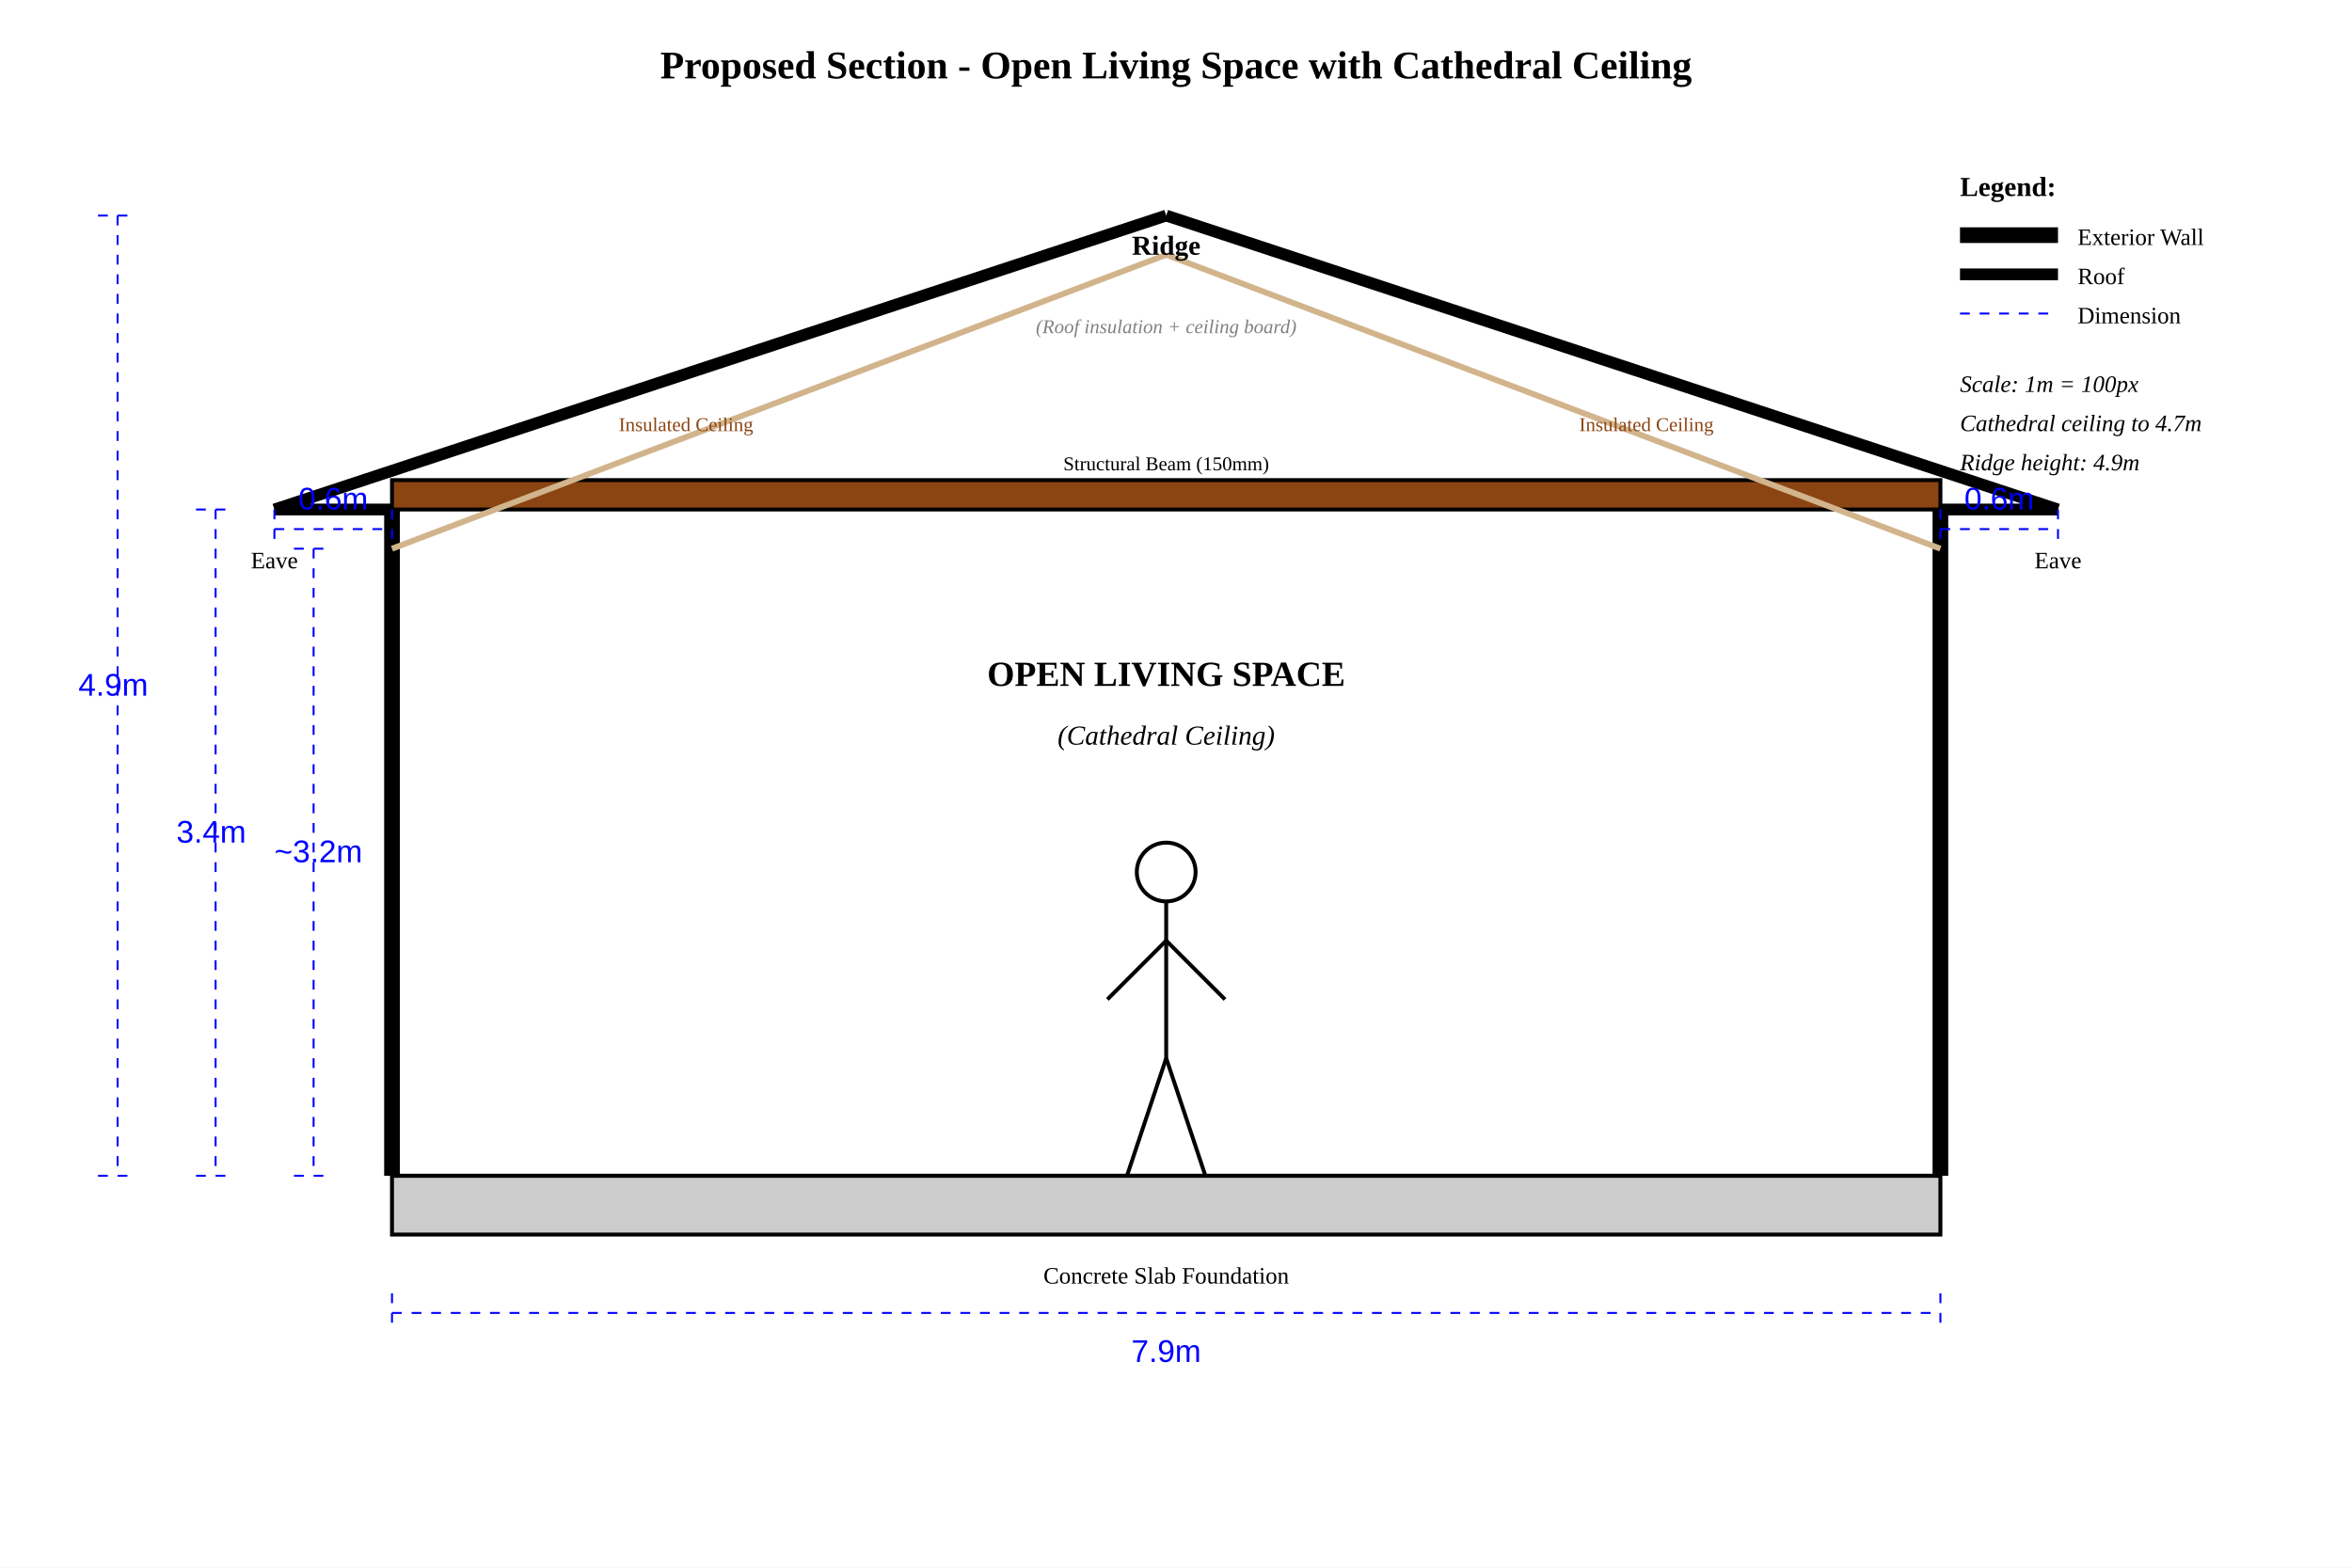
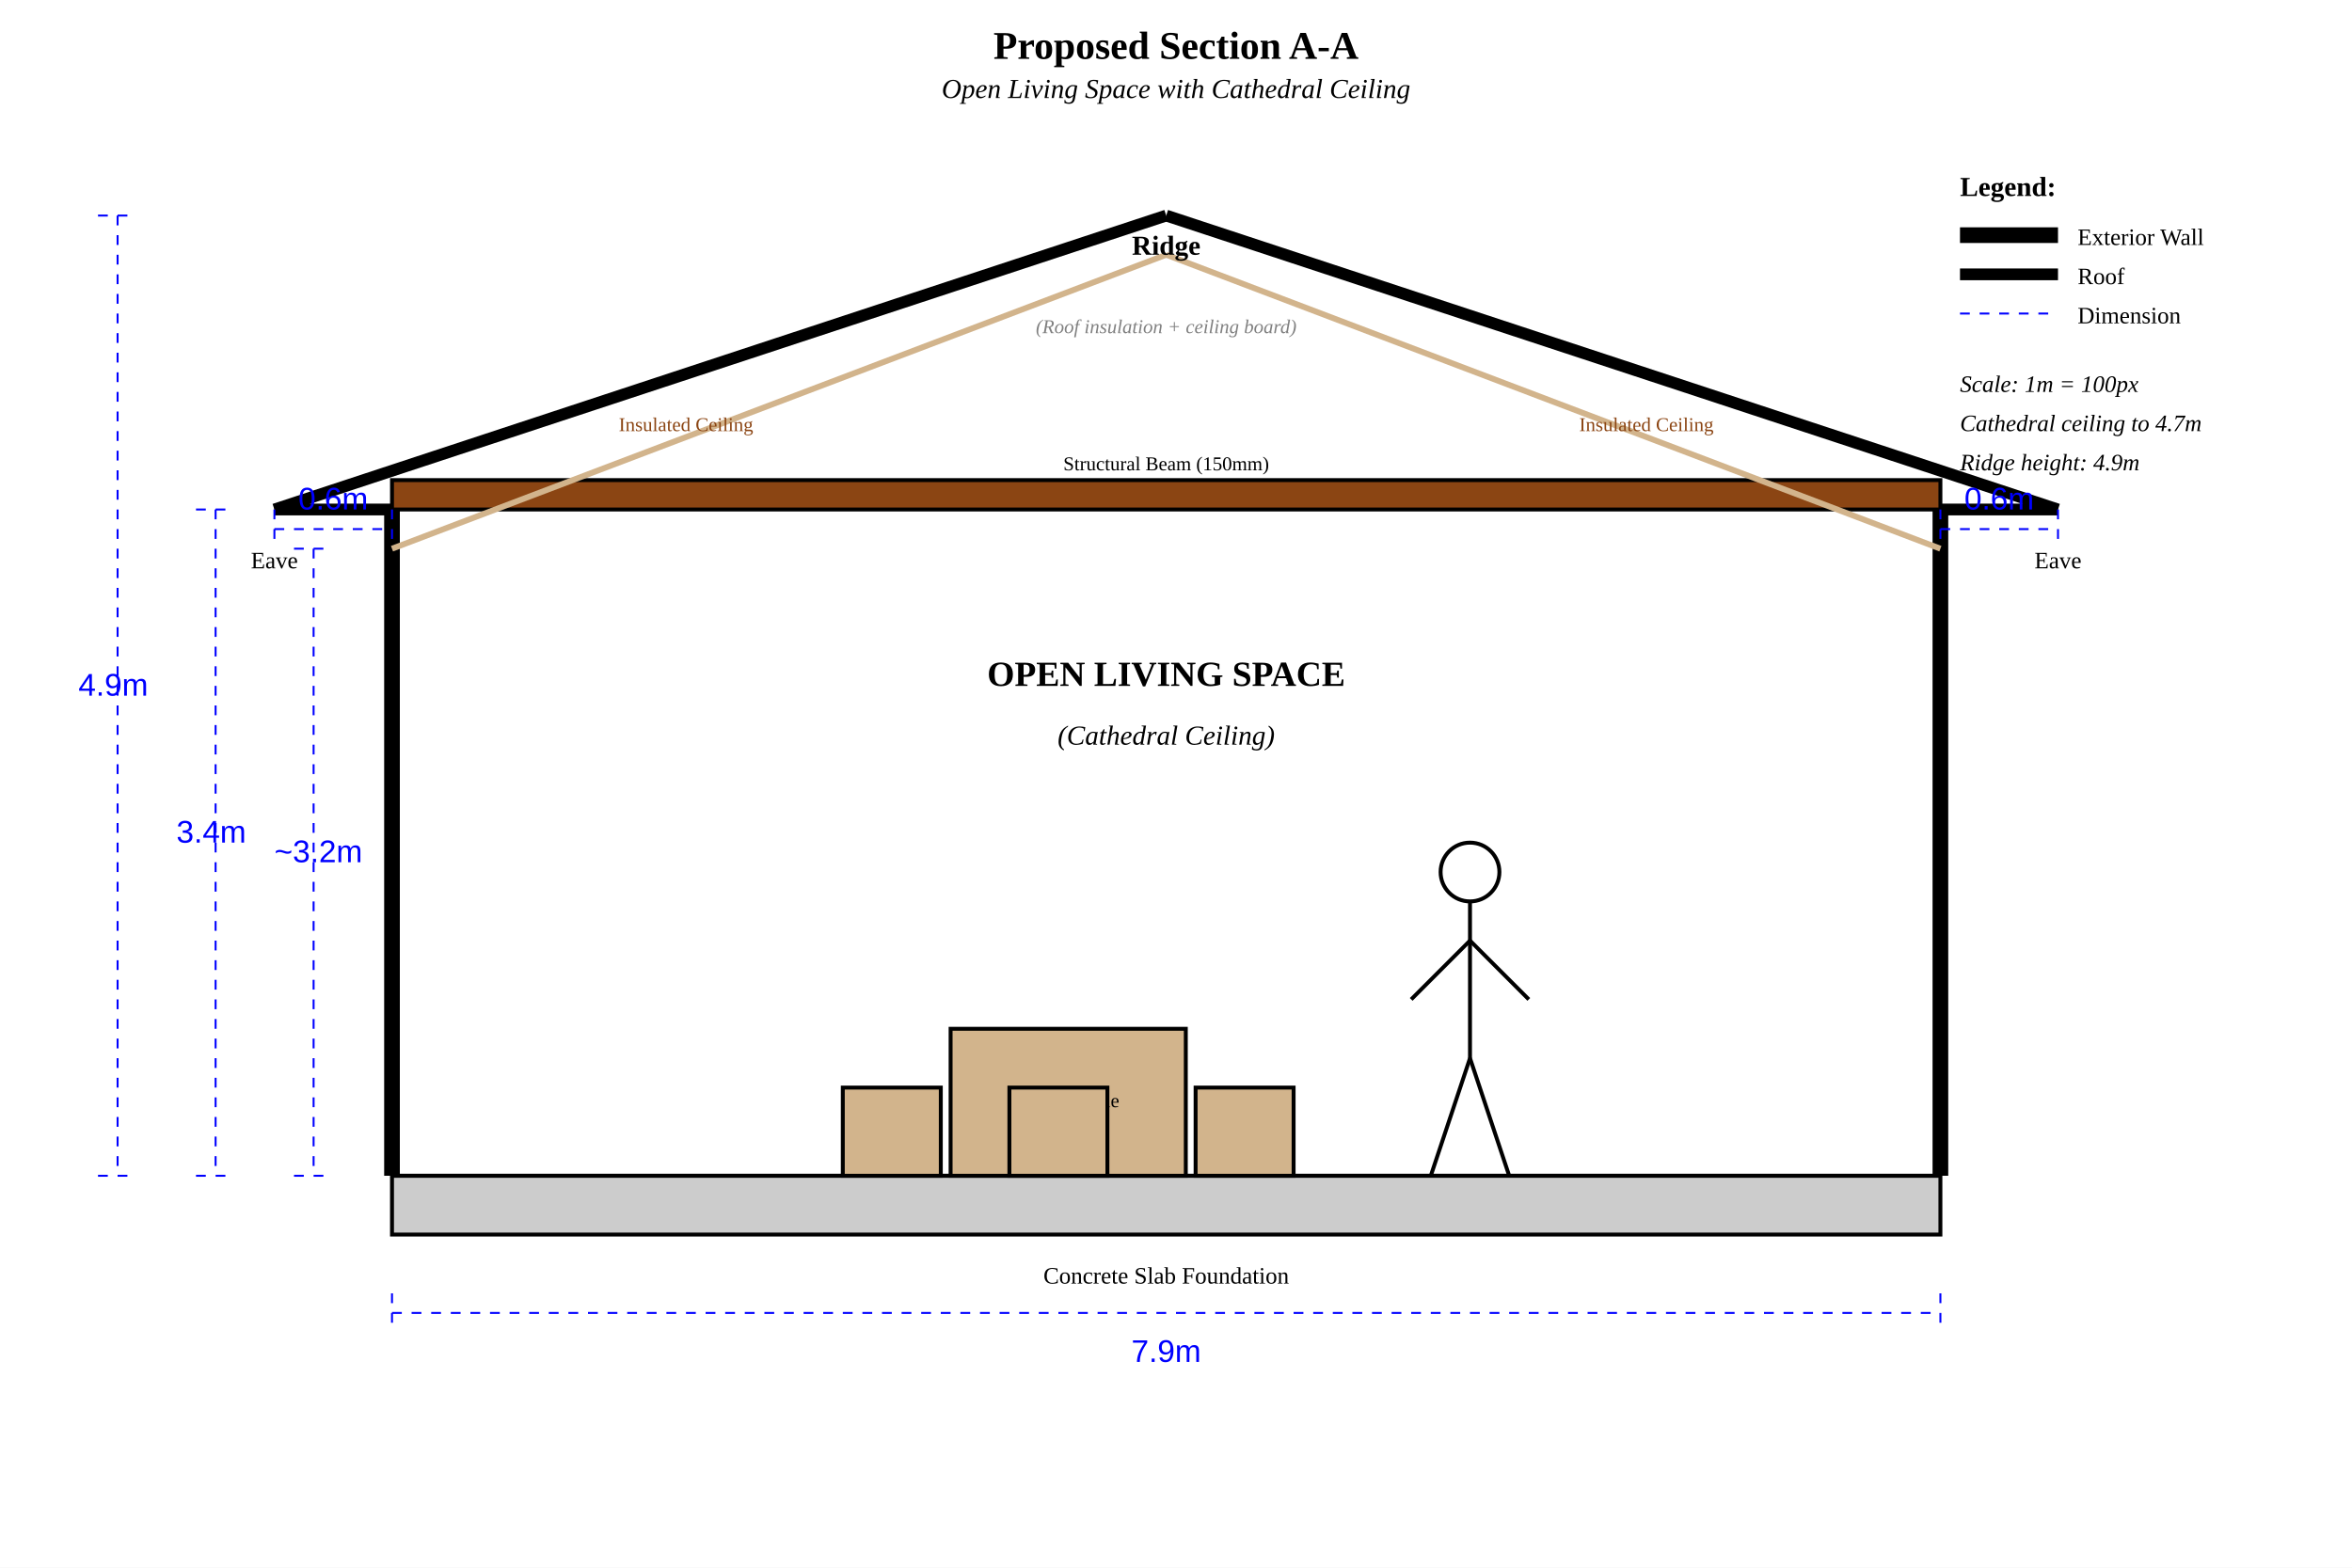
<svg xmlns="http://www.w3.org/2000/svg" width="1200" height="800" viewBox="0 0 1200 800">
  <defs>
    <style>
-       .wall-exterior { stroke: black; stroke-width: 8; fill: none; }
-       .wall-interior { stroke: red; stroke-width: 4; fill: none; stroke-dasharray: 10,5; }
-       .dimension-line { stroke: blue; stroke-width: 1; fill: none; stroke-dasharray: 5,5; }
-       .dimension-text { fill: blue; font-family: Arial; font-size: 16px; }
-       .roof { stroke: black; stroke-width: 6; fill: none; }
-       .foundation { fill: #cccccc; stroke: black; stroke-width: 2; }
-       .beam { fill: #8B4513; stroke: black; stroke-width: 2; }
-       .suspended-ceiling { stroke: gray; stroke-width: 2; fill: none; stroke-dasharray: 5,5; }
-       .insulated-ceiling { stroke: #D2B48C; stroke-width: 3; fill: none; }
-       .furniture { stroke: black; stroke-width: 2; fill: #D2B48C; }
-       .human-scale { stroke: black; stroke-width: 2; fill: none; }
+       /* Generated from drawing-standards.json */
+ 
+       /* Element visual styles */
+             .beam { stroke: black; stroke-width: 2; fill: #8B4513; }
+             .dimension-line { stroke: blue; stroke-width: 1; stroke-dasharray: 5,5; fill: none; }
+             .dimension-text { fill: blue; font-size: 16px; font-family: Arial; }
+             .door { stroke: brown; stroke-width: 4; fill: none; }
+             .door-arc { stroke: brown; stroke-width: 2; fill: none; }
+             .door-sliding { stroke: brown; stroke-width: 4; fill: lightblue; opacity: 0.3; }
+             .foundation { stroke: black; stroke-width: 2; fill: #cccccc; }
+             .furniture { stroke: black; stroke-width: 2; fill: #D2B48C; }
+             .human-scale { stroke: black; stroke-width: 2; fill: none; }
+             .insulated-ceiling { stroke: #D2B48C; stroke-width: 3; fill: none; }
+             .kitchen-bench { stroke: black; stroke-width: 2; fill: #8B7355; }
+             .kitchen-cupboard { stroke: black; stroke-width: 1; fill: #A0826D; }
+             .roof { stroke: black; stroke-width: 6; fill: none; }
+             .section-arrow { stroke: red; stroke-width: 3; fill: none; }
+             .section-cut { stroke: red; stroke-width: 3; stroke-dasharray: 15,10; fill: none; }
+             .section-label { fill: red; font-size: 14px; font-family: Arial; font-weight: bold; }
+             .suspended-ceiling { stroke: gray; stroke-width: 2; stroke-dasharray: 5,5; fill: none; }
+             .wall-exterior { stroke: black; stroke-width: 8; fill: none; }
+             .wall-interior { stroke: gray; stroke-width: 4; stroke-dasharray: 10,5; fill: none; }
+             .window { stroke: blue; stroke-width: 4; fill: lightblue; opacity: 0.5; }
+ 
+       /* Label styles */
+             .door-label { fill: brown; font-size: 16px; font-family: Arial; }
+             .door-sliding-label { fill: brown; font-size: 16px; font-family: Arial; }
+             .window-label { fill: blue; font-size: 16px; font-family: Arial; }
+ 
    </style>
  </defs>
  <rect width="1200" height="800" fill="white" />
-   <text x="600" y="40" text-anchor="middle" font-size="20" font-weight="bold">Proposed Section - Open Living Space with Cathedral Ceiling</text>
+   <text x="600" y="30" text-anchor="middle" font-size="20" font-weight="bold">Proposed Section A-A</text>
+   <text x="600" y="50" text-anchor="middle" font-size="14" font-style="italic">Open Living Space with Cathedral Ceiling</text>
  <rect x="200" y="600" width="790" height="30" class="foundation" />
  <text x="595" y="655" font-size="12" text-anchor="middle">Concrete Slab Foundation</text>
  <line x1="200" y1="260" x2="200" y2="600" class="wall-exterior" />
  <line x1="990" y1="260" x2="990" y2="600" class="wall-exterior" />
  <line x1="200" y1="600" x2="990" y2="600" class="foundation" />
  <line x1="140" y1="260" x2="595" y2="110" class="roof" />
  <line x1="595" y1="110" x2="1050" y2="260" class="roof" />
  <line x1="200" y1="260" x2="140" y2="260" class="roof" />
  <line x1="990" y1="260" x2="1050" y2="260" class="roof" />
  <rect x="200" y="245" width="790" height="15" class="beam" />
  <text x="595" y="240" font-size="10" text-anchor="middle">Structural Beam (150mm)</text>
  <line x1="200" y1="280" x2="595" y2="130" class="insulated-ceiling" />
  <line x1="595" y1="130" x2="990" y2="280" class="insulated-ceiling" />
  <text x="350" y="220" font-size="10" text-anchor="middle" fill="#8B4513">Insulated Ceiling</text>
  <text x="840" y="220" font-size="10" text-anchor="middle" fill="#8B4513">Insulated Ceiling</text>
  <text x="595" y="170" font-size="10" text-anchor="middle" fill="gray" font-style="italic">(Roof insulation + ceiling board)</text>
-   <circle cx="595" cy="445" r="15" class="human-scale" />
-   <line x1="595" y1="460" x2="595" y2="540" class="human-scale" />
-   <line x1="595" y1="480" x2="565" y2="510" class="human-scale" />
-   <line x1="595" y1="480" x2="625" y2="510" class="human-scale" />
-   <line x1="595" y1="540" x2="575" y2="600" class="human-scale" />
-   <line x1="595" y1="540" x2="615" y2="600" class="human-scale" />
+   <rect x="485" y="525" width="120" height="75" class="furniture" />
+   <text x="545" y="565" font-size="10" text-anchor="middle">Dining Table</text>
+   <rect x="430" y="555" width="50" height="45" class="furniture" />
+   <rect x="610" y="555" width="50" height="45" class="furniture" />
+   <rect x="515" y="555" width="50" height="45" class="furniture" />
+   <circle cx="750" cy="445" r="15" class="human-scale" />
+   <line x1="750" y1="460" x2="750" y2="540" class="human-scale" />
+   <line x1="750" y1="480" x2="720" y2="510" class="human-scale" />
+   <line x1="750" y1="480" x2="780" y2="510" class="human-scale" />
+   <line x1="750" y1="540" x2="730" y2="600" class="human-scale" />
+   <line x1="750" y1="540" x2="770" y2="600" class="human-scale" />
  <line x1="160" y1="280" x2="160" y2="600" class="dimension-line" />
  <line x1="150" y1="280" x2="170" y2="280" class="dimension-line" />
  <line x1="150" y1="600" x2="170" y2="600" class="dimension-line" />
  <text x="140" y="440" class="dimension-text">~3.2m</text>
  <line x1="110" y1="260" x2="110" y2="600" class="dimension-line" />
  <line x1="100" y1="260" x2="120" y2="260" class="dimension-line" />
  <line x1="100" y1="600" x2="120" y2="600" class="dimension-line" />
  <text x="90" y="430" class="dimension-text">3.4m</text>
  <line x1="60" y1="110" x2="60" y2="600" class="dimension-line" />
  <line x1="50" y1="110" x2="70" y2="110" class="dimension-line" />
  <line x1="50" y1="600" x2="70" y2="600" class="dimension-line" />
  <text x="40" y="355" class="dimension-text">4.9m</text>
  <line x1="200" y1="670" x2="990" y2="670" class="dimension-line" />
  <line x1="200" y1="660" x2="200" y2="680" class="dimension-line" />
  <line x1="990" y1="660" x2="990" y2="680" class="dimension-line" />
  <text x="595" y="695" class="dimension-text" text-anchor="middle">7.9m</text>
  <line x1="140" y1="270" x2="200" y2="270" class="dimension-line" />
  <line x1="140" y1="260" x2="140" y2="280" class="dimension-line" />
  <line x1="200" y1="260" x2="200" y2="280" class="dimension-line" />
  <text x="170" y="260" class="dimension-text" text-anchor="middle" font-size="12">0.6m</text>
  <line x1="990" y1="270" x2="1050" y2="270" class="dimension-line" />
  <line x1="990" y1="260" x2="990" y2="280" class="dimension-line" />
  <line x1="1050" y1="260" x2="1050" y2="280" class="dimension-line" />
  <text x="1020" y="260" class="dimension-text" text-anchor="middle" font-size="12">0.6m</text>
  <text x="595" y="130" font-size="14" text-anchor="middle" font-weight="bold">Ridge</text>
  <text x="140" y="290" font-size="12" text-anchor="middle">Eave</text>
  <text x="1050" y="290" font-size="12" text-anchor="middle">Eave</text>
  <text x="595" y="350" font-size="18" text-anchor="middle" font-weight="bold">OPEN LIVING SPACE</text>
  <text x="595" y="380" font-size="14" text-anchor="middle" font-style="italic">(Cathedral Ceiling)</text>
  <text x="1000" y="100" font-size="14" font-weight="bold">Legend:</text>
  <line x1="1000" y1="120" x2="1050" y2="120" class="wall-exterior" />
  <text x="1060" y="125" font-size="12">Exterior Wall</text>
  <line x1="1000" y1="140" x2="1050" y2="140" class="roof" />
  <text x="1060" y="145" font-size="12">Roof</text>
  <line x1="1000" y1="160" x2="1050" y2="160" class="dimension-line" />
  <text x="1060" y="165" font-size="12">Dimension</text>
  <text x="1000" y="200" font-size="12" font-style="italic">Scale: 1m = 100px</text>
  <text x="1000" y="220" font-size="12" font-style="italic">Cathedral ceiling to 4.7m</text>
  <text x="1000" y="240" font-size="12" font-style="italic">Ridge height: 4.9m</text>
</svg>
